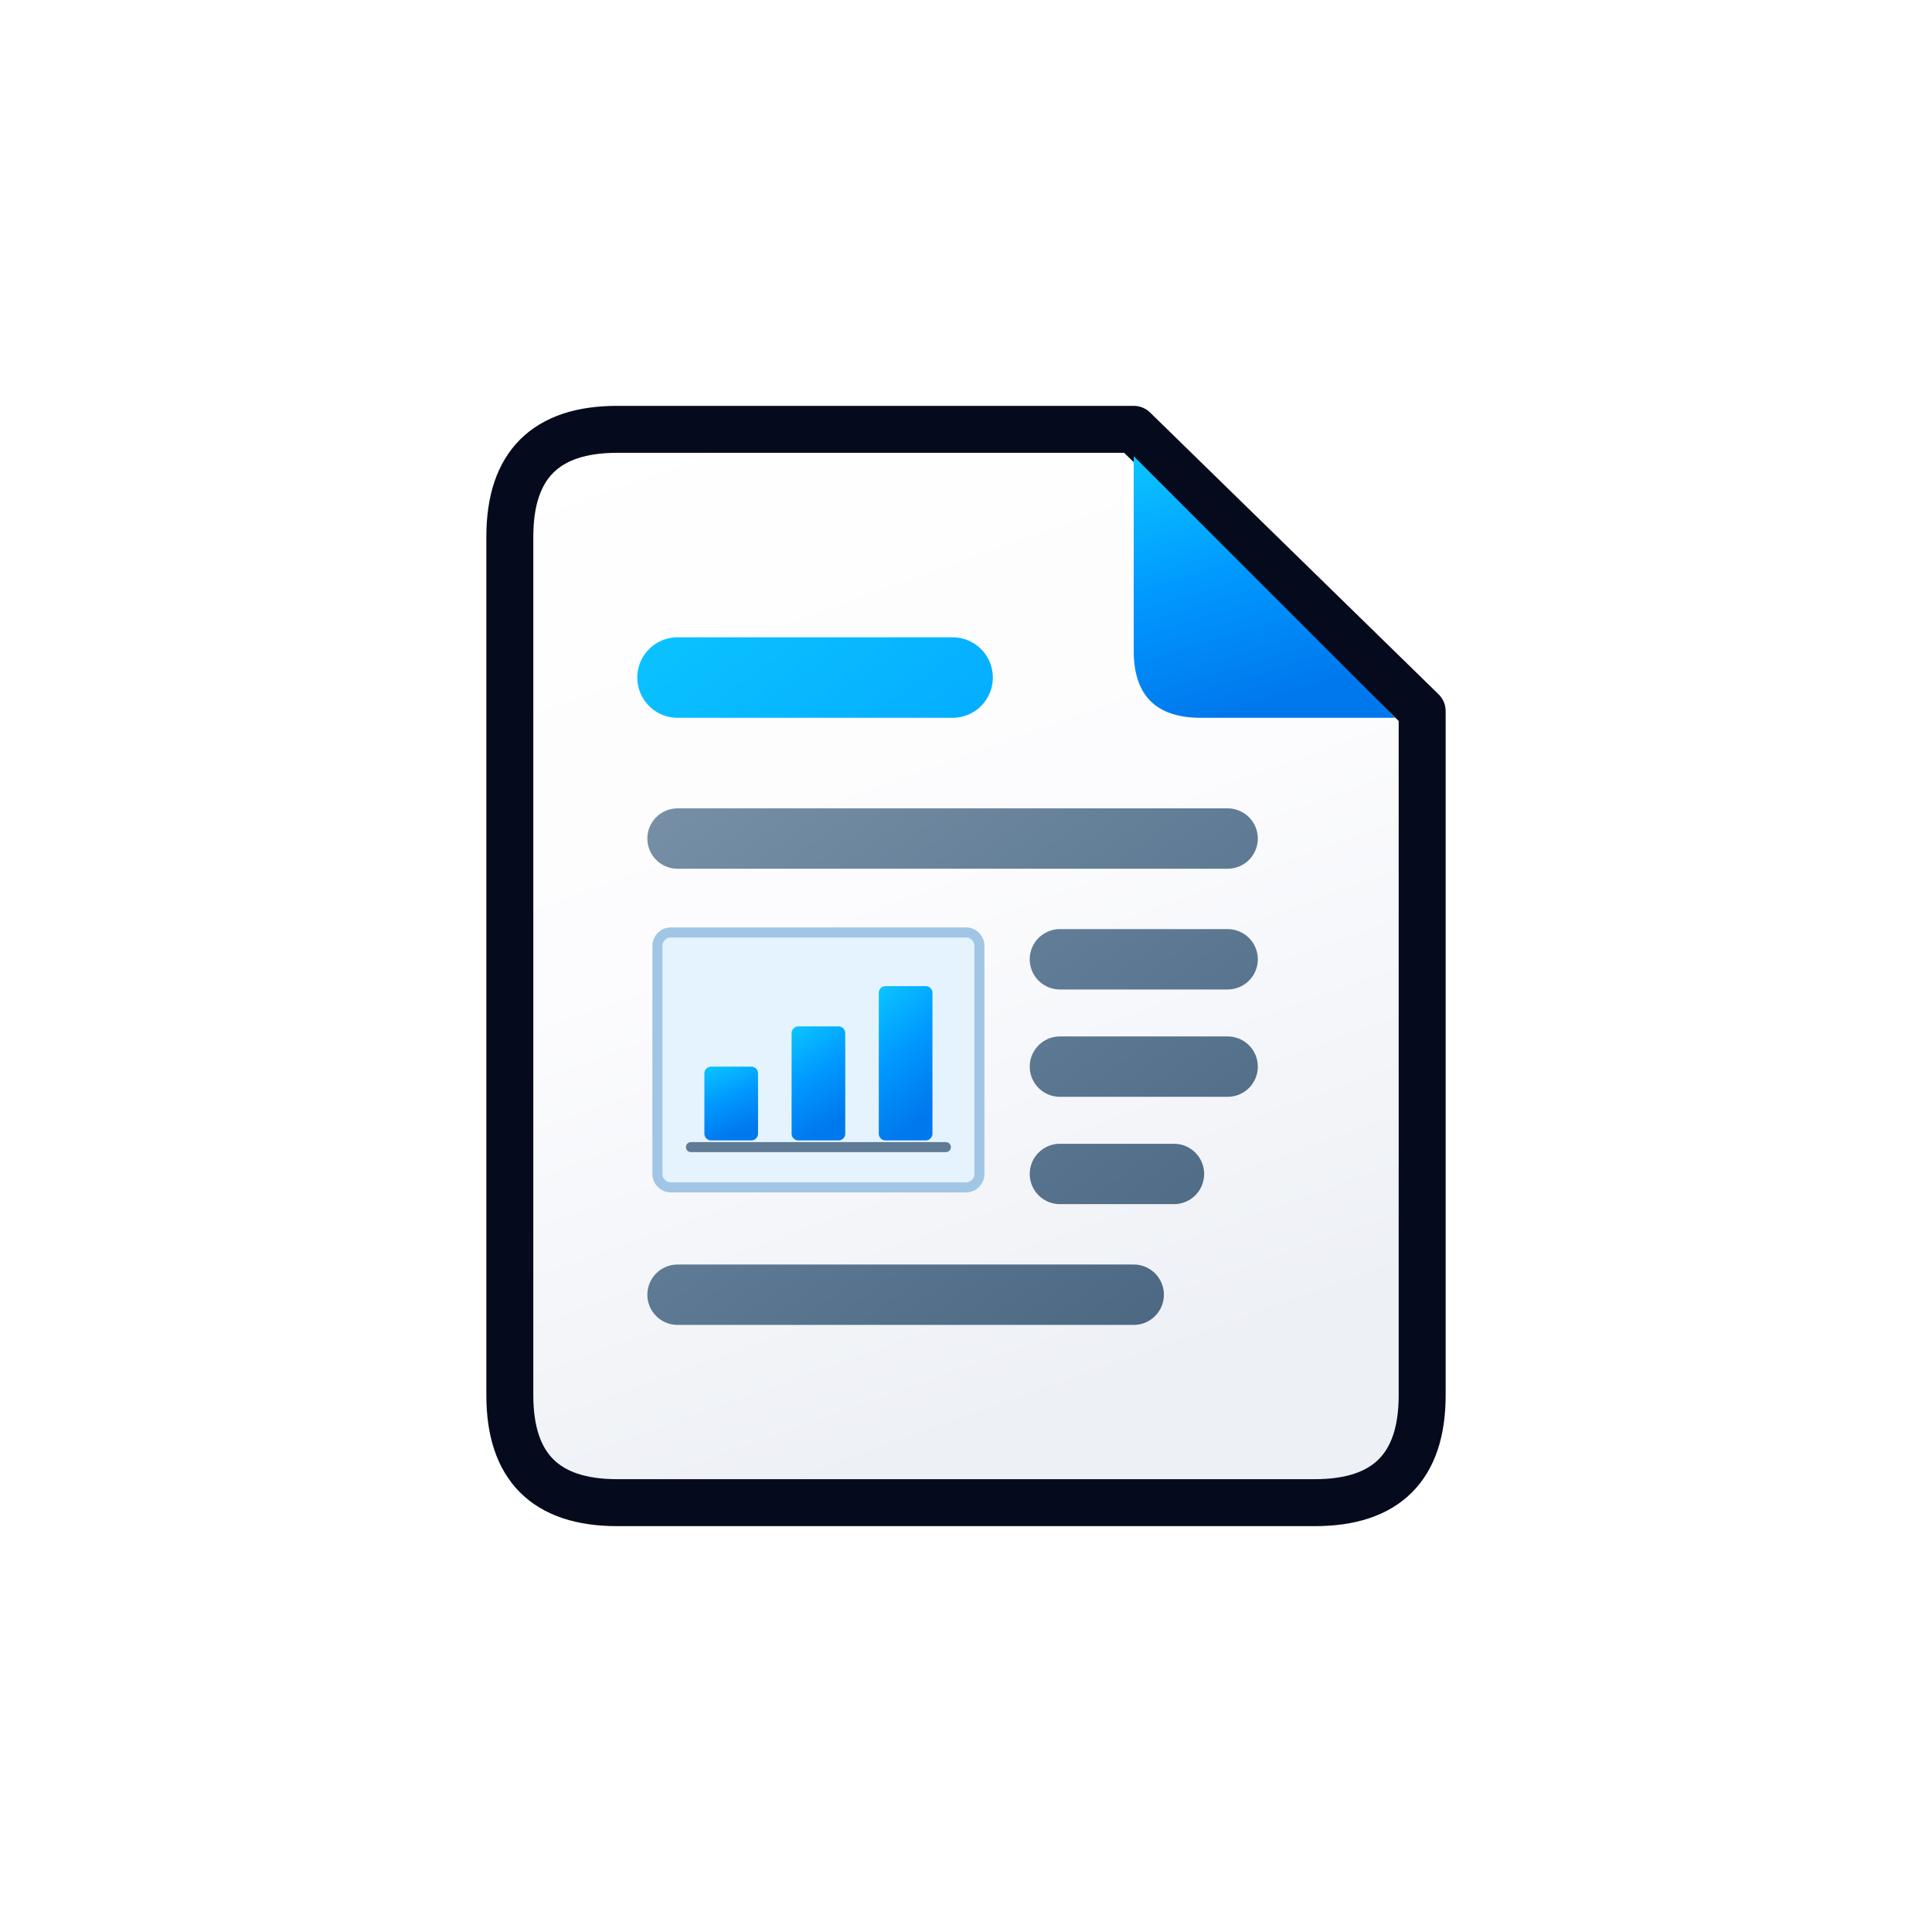
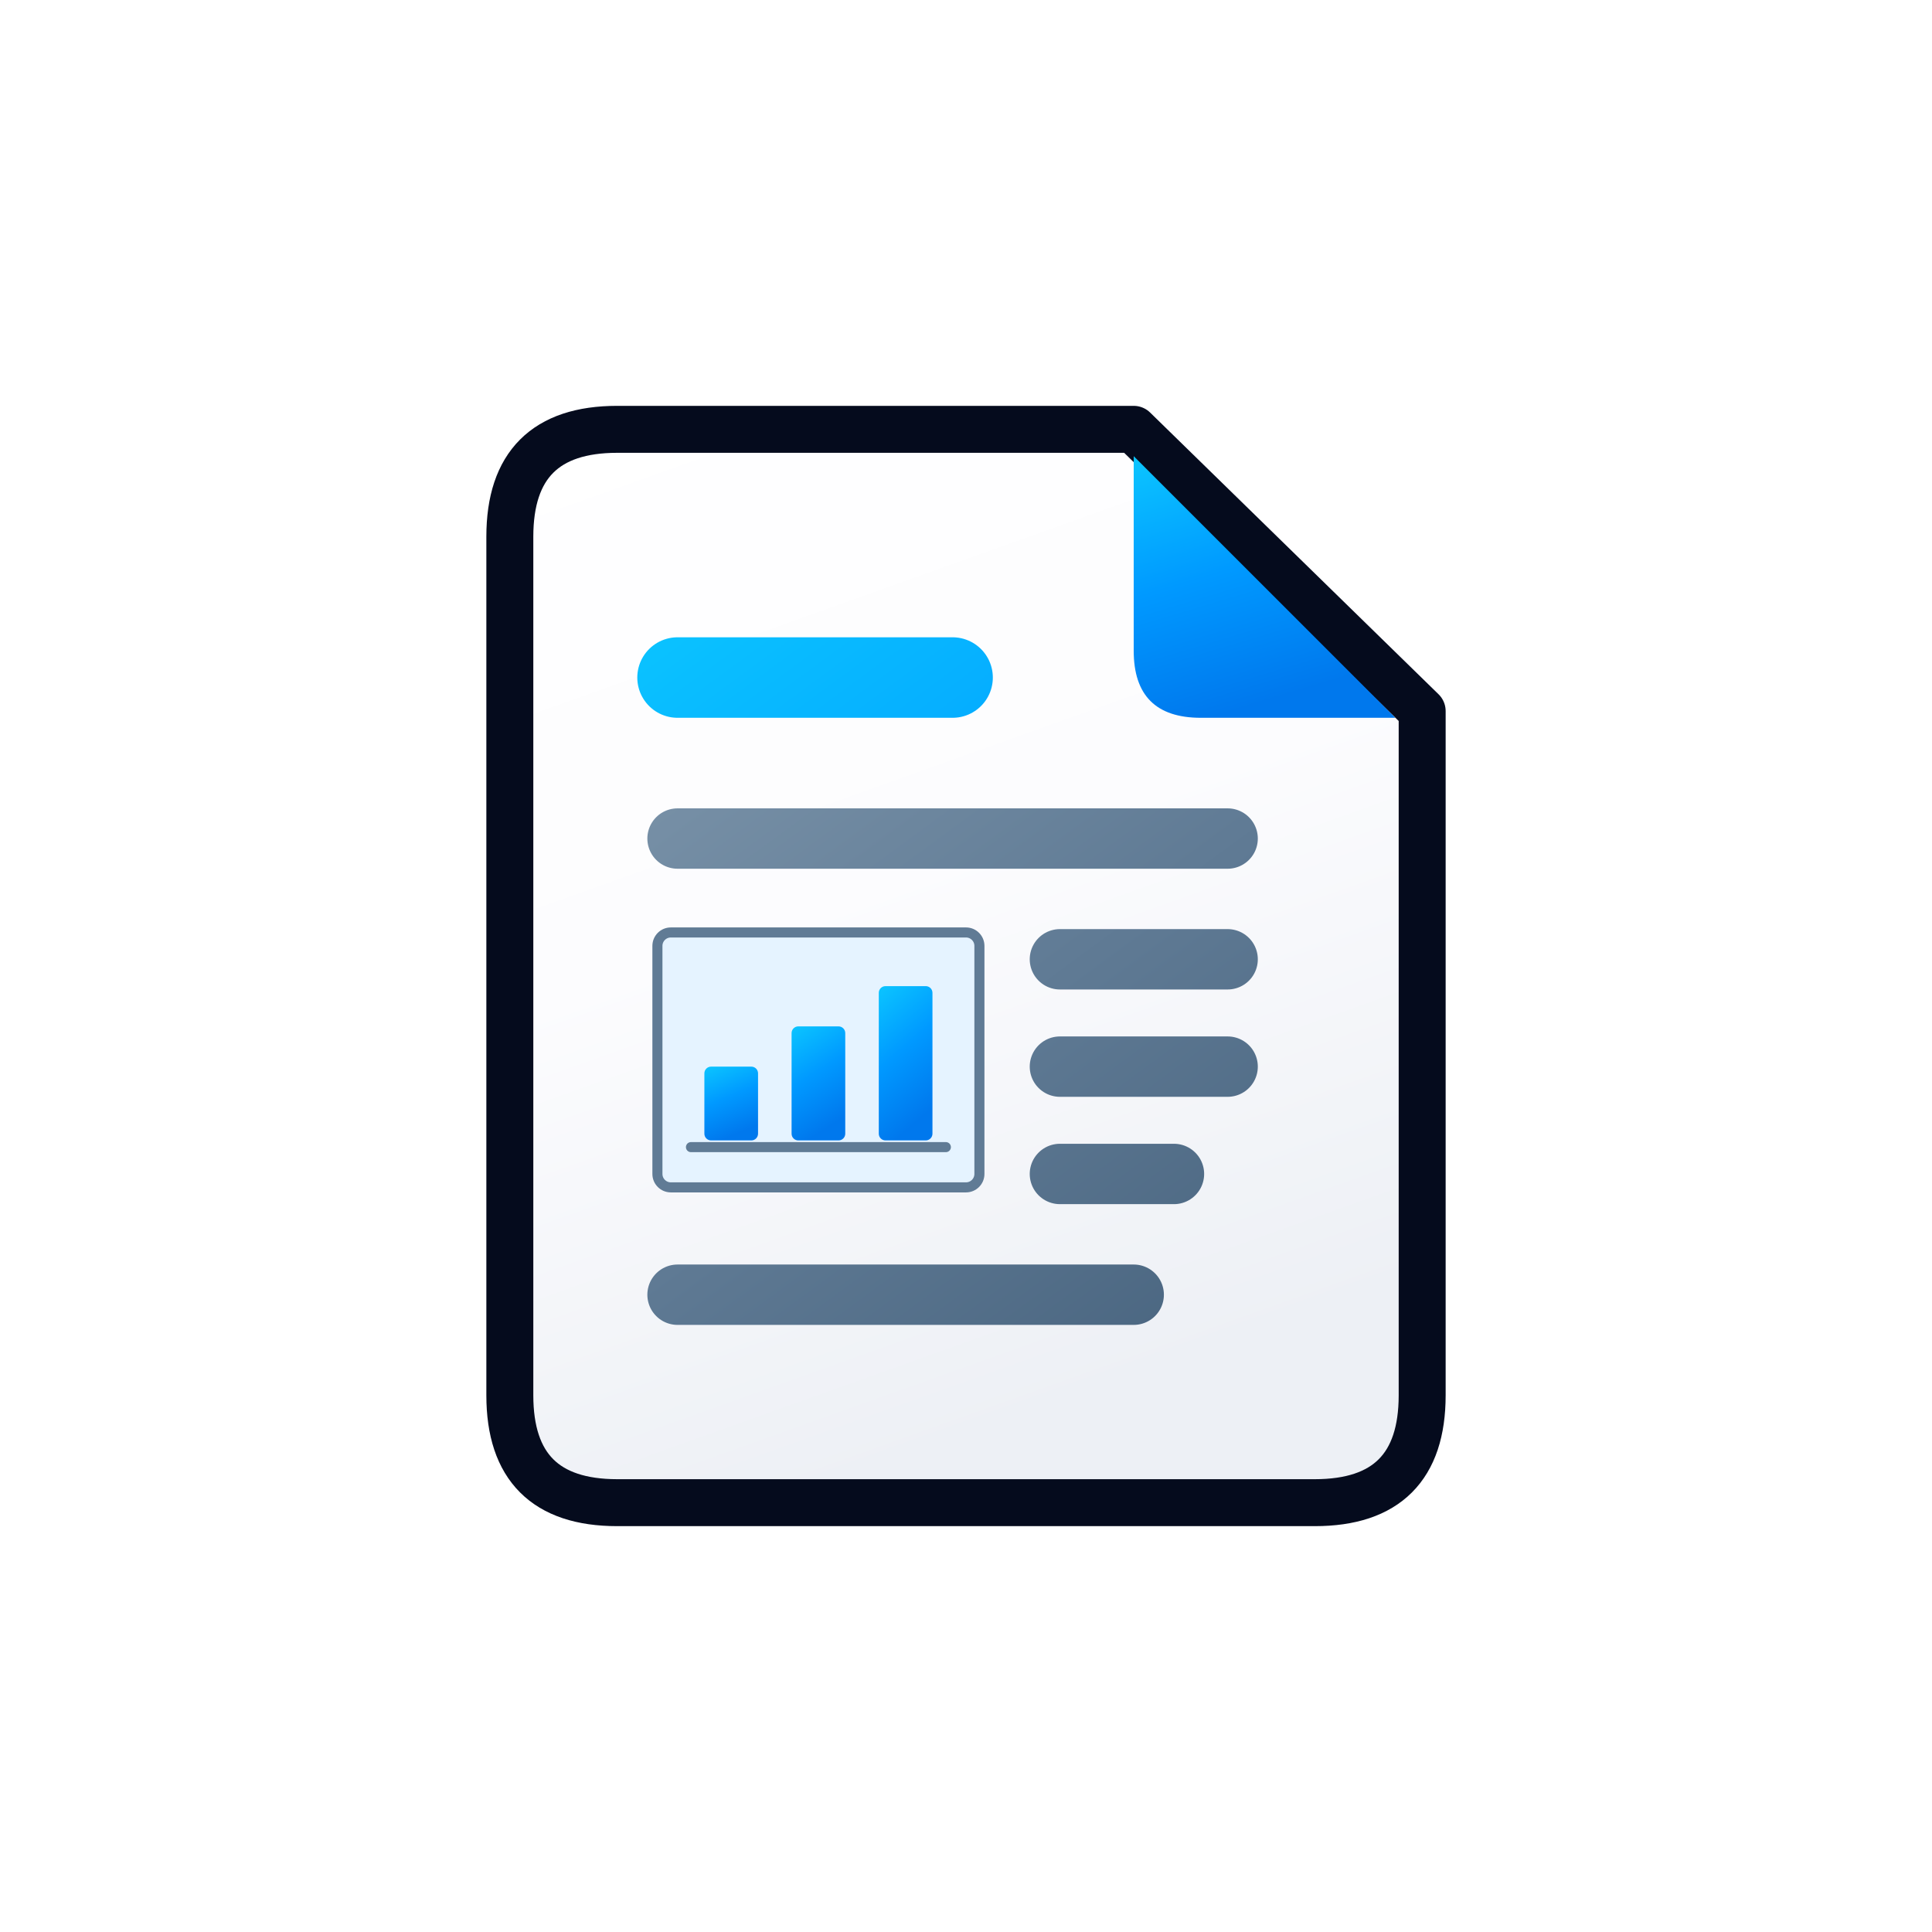
<svg xmlns="http://www.w3.org/2000/svg" width="288" height="288" viewBox="0 0 288 288" role="img" aria-labelledby="file-word-title">
  <defs>
    <linearGradient id="file-word-blue" x1="0" y1="0" x2=".3" y2="1">
      <stop offset="0.0" stop-color="#0bc5ff" />
      <stop offset="0.5" stop-color="#0099ff" />
      <stop offset="1.0" stop-color="#0078ed" />
    </linearGradient>
    <linearGradient id="file-word-silver-edge" x1="0" y1="0" x2=".3" y2="1">
      <stop offset="0.0" stop-color="#ffffff" />
      <stop offset="0.5" stop-color="#dce5ef" />
      <stop offset="1.0" stop-color="#9caec2" />
    </linearGradient>
    <linearGradient id="file-word-sheet" x1="0" y1="0" x2=".3" y2="1">
      <stop offset="0.0" stop-color="#ffffff" />
      <stop offset="0.5" stop-color="#fcfcfe" />
      <stop offset="1.0" stop-color="#edf0f5" />
    </linearGradient>
    <path id="file-word-shape1" d="M92 64 H169 L212 106 V208 Q212 224 196 224 H92 Q76 224 76 208 V80 Q76 64 92 64 Z" />
    <clipPath id="file-word-shape1-clip">
      <use href="#file-word-shape1" />
    </clipPath>
    <linearGradient id="file-word-line-paint1" x1="96" y1="90" x2="190" y2="218" gradientUnits="userSpaceOnUse">
      <stop offset="0.0" stop-color="#0bc5ff" />
      <stop offset="0.5" stop-color="#0099ff" />
      <stop offset="1.0" stop-color="#0078ed" />
    </linearGradient>
    <linearGradient id="file-word-line-paint2" x1="96" y1="90" x2="190" y2="218" gradientUnits="userSpaceOnUse">
      <stop offset="0.0" stop-color="#8199ae" />
      <stop offset="0.5" stop-color="#607b95" />
      <stop offset="1.0" stop-color="#425e79" />
    </linearGradient>
    <linearGradient id="file-word-line-paint5" x1="96" y1="90" x2="190" y2="218" gradientUnits="userSpaceOnUse">
      <stop offset="0.0" stop-color="#8199ae" />
      <stop offset="0.5" stop-color="#607b95" />
      <stop offset="1.0" stop-color="#425e79" />
    </linearGradient>
  </defs>
  <g stroke-linecap="round" stroke-linejoin="round">
    <use href="#file-word-shape1" fill="url(#file-word-sheet)" />
    <use href="#file-word-shape1" fill="none" stroke="url(#file-word-silver-edge)" stroke-width="5" clip-path="url(#file-word-shape1-clip)" />
    <use href="#file-word-shape1" fill="none" stroke="#050b1d" stroke-width="7" />
    <path d="M169 68 L208 107 H179 Q169 107 169 97 Z" fill="url(#file-word-blue)" stroke="none" stroke-width="0" />
    <path d="M101 101 H142" fill="none" stroke="url(#file-word-line-paint1)" stroke-width="12" />
    <path d="M101 125 H183" fill="none" stroke="url(#file-word-line-paint2)" stroke-width="9" />
    <g id="file-word-embedded-chart">
-       <rect x="98" y="139" width="48" height="38" rx="2" fill="#e5f3ff" stroke="#a1c6e5" stroke-width="1.5" />
+       <rect x="98" y="139" width="48" height="38" rx="2" fill="#e5f3ff" stroke="#607b95" stroke-width="1.5" />
      <g fill="url(#file-word-blue)">
        <rect x="105" y="159" width="8" height="11" rx="1" />
        <rect x="118" y="153" width="8" height="17" rx="1" />
        <rect x="131" y="147" width="8" height="23" rx="1" />
      </g>
      <path d="M103 171 H141" fill="none" stroke="#607b95" stroke-width="1.5" />
    </g>
    <path d="M158 143 H183 M158 159 H183 M158 175 H175" fill="none" stroke="url(#file-word-line-paint2)" stroke-width="9" />
    <path d="M101 193 H169" fill="none" stroke="url(#file-word-line-paint5)" stroke-width="9" />
  </g>
</svg>
